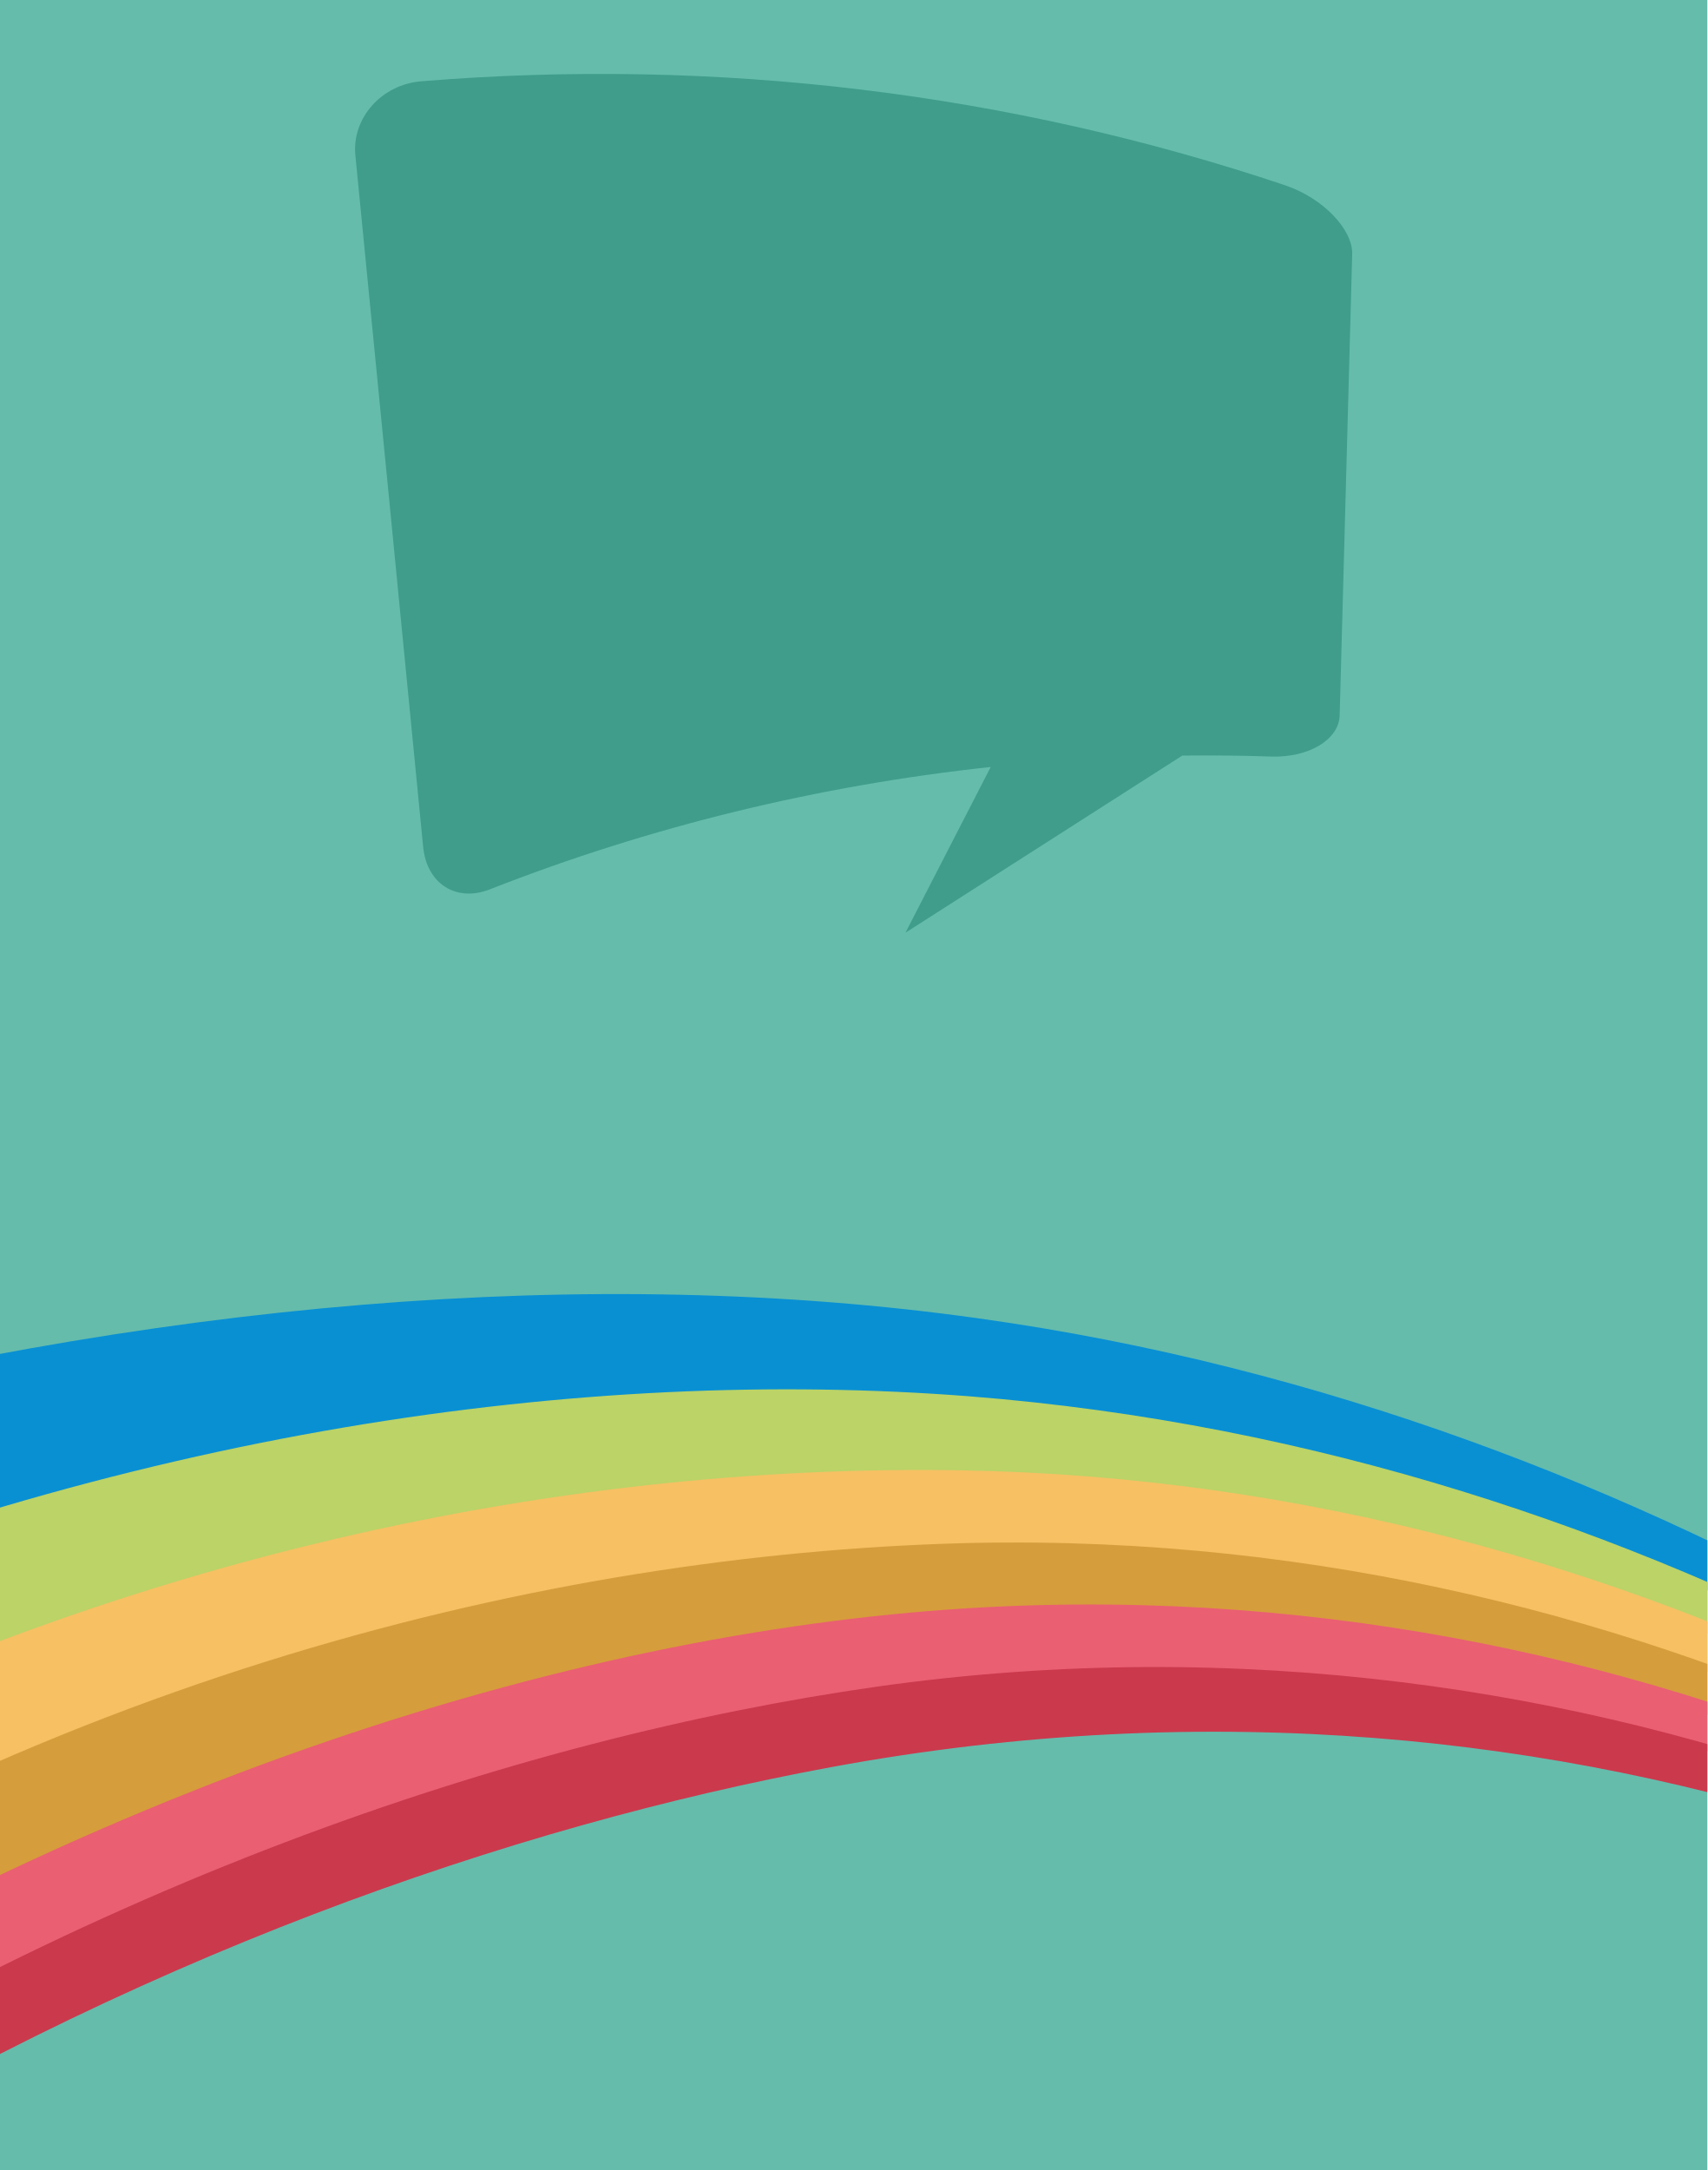
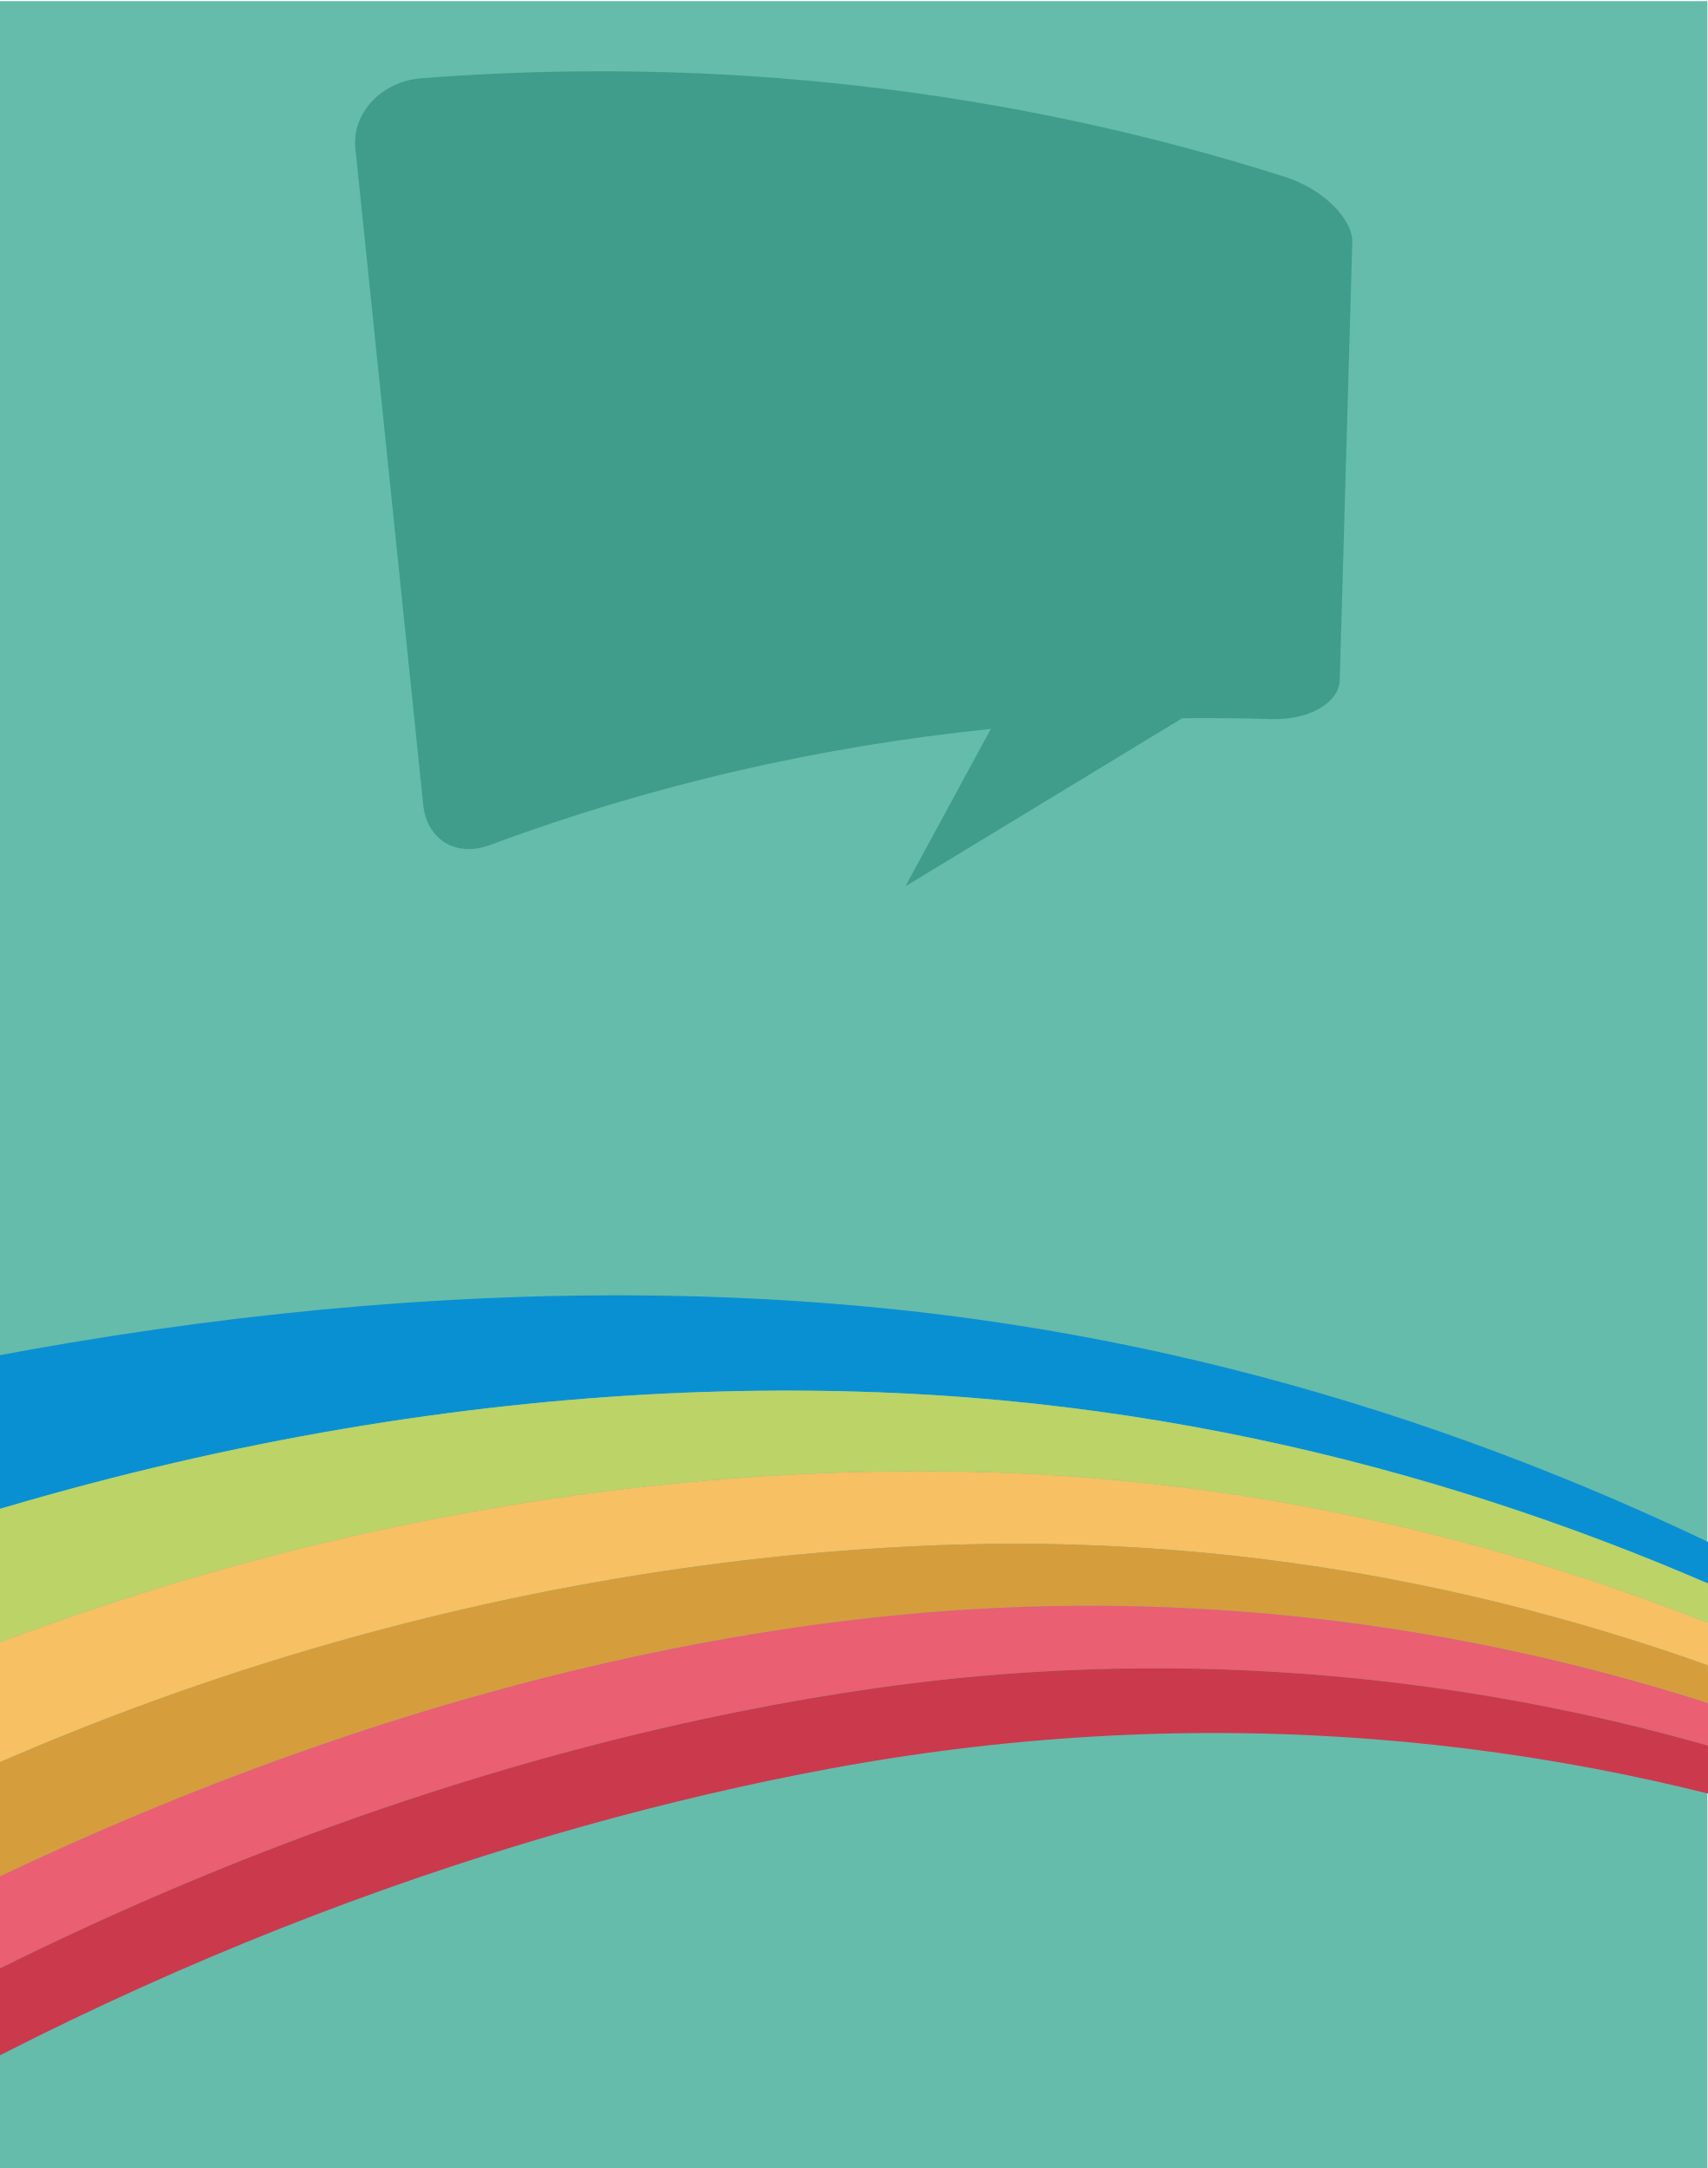
- <svg xmlns="http://www.w3.org/2000/svg" xmlns:xlink="http://www.w3.org/1999/xlink" version="1.1" id="Layer_1" x="0px" y="0px" width="768px" height="976px" viewBox="0 0 768 976" style="enable-background:new 0 0 768 976;" xml:space="preserve">
-   <g id="Layer_1_1_">
-     <g id="background_color">
-       <g>
-         <polyline style="fill:#65BCAB;" points="0,1027 0,0 768,0 768,1027" />
-       </g>
-     </g>
-     <g id="toolbar" style="display:none;">
-       <g style="display:inline;">
-         <polyline style="fill:#409D8B;" points="770,1028 770,953 2,953 2,1028" />
-       </g>
-       <g style="display:inline;">
-         <rect x="39" y="968" style="fill:#DDE5CE;" width="86" height="9" />
-       </g>
-       <g style="display:inline;">
-         <rect x="39" y="985" style="fill:#DDE5CE;" width="86" height="9" />
-       </g>
-       <g style="display:inline;">
-         <rect x="38" y="1001" style="fill:#DDE5CE;" width="86" height="9" />
-       </g>
-     </g>
-     <g id="airplsnr" style="display:none;">
-       <g id="path1962" style="display:inline;">
-         <path style="fill:#DDE5CE;" d="M396 292.607c-0.098-0.375-3.688-21.846-7.98-47.711c-4.292-25.867-7.92-47.27-8.065-47.562 c-0.172-0.342-8.13 3.473-22.24 10.66c-20.614 10.502-22.004 11.283-22.441 12.65c-0.256 0.801-1.528 6.891-2.826 13.5 l-2.36 12.076l-8.917 4.568l-8.918 4.568l-2.977-17.387l-2.977-17.389l-12.193-12.438c-6.706-6.84-12.166-12.533-12.133-12.652 c0.033-0.119 3.993-2.217 8.8-4.66l8.739-4.445l12.434 5.775l12.433 5.777l22.21-11.312c17.321-8.82 22.113-11.443 21.767-11.914 c-0.245-0.332-15.703-16.293-34.351-35.471l-33.906-34.867l11.195-5.704L322.483 93l46.156 29.793l46.156 29.794l30.58-15.545 c21.438-10.895 31.231-15.643 32.755-15.874c1.401-0.213 3.229-0.061 5.2 0.428c3.788 1 6.2 2.9 7.8 6.4 c1.477 3.2 1.6 5.3 0.5 8.583c-1.653 5.031-1.256 4.783-35.645 22.363l-30.992 15.848l-2.57 42.3 c-1.418 23.254-2.891 47.367-3.273 53.584l-0.699 11.301l-11.127 5.664C399.037 291.8 396.1 293.1 396 292.607z" />
-       </g>
-     </g>
-     <g id="word" style="display:none;">
-       <g style="display:inline;">
-         <rect x="333" y="411" style="fill:none;" width="240" height="54" />
-       </g>
-       <g style="display:inline;enable-background:new    ;">
-         <path style="fill:#DDE5CE;" d="M333.756 437.424c0-0.12 0.012-0.204 0.036-0.252l7.525-24.443 c0.167-0.553 0.632-0.829 1.395-0.829s1.239 0.3 1.4 0.833l7.506 24.5c0 0 0 0.1 0 0.1 c0.012 0 0 0.1 0 0.103c0 0.274-0.156 0.509-0.468 0.703s-0.636 0.291-0.972 0.291c-0.457 0-0.756-0.204-0.9-0.612 l-1.656-5.544h-9.943l-1.668 5.549c-0.097 0.405-0.411 0.607-0.942 0.607c-0.339 0-0.653-0.096-0.943-0.288 C333.9 438 333.8 437.7 333.8 437.424z M338.362 430.224h8.713l-4.342-14.538L338.362 430.224z" />
-         <path style="fill:#DDE5CE;" d="M355.176 437.496v-24.517c0-0.576 0.396-0.864 1.188-0.864s1.188 0.3 1.2 0.864v24.517 c0 0.287-0.12 0.516-0.36 0.684c-0.24 0.168-0.516 0.252-0.828 0.252c-0.336 0-0.618-0.084-0.846-0.252 C355.29 438 355.2 437.8 355.2 437.496z" />
-         <path style="fill:#DDE5CE;" d="M363.023 437.496v-24.517c0-0.527 0.3-0.815 0.9-0.864h6.372c2.328 0 4.2 0.6 5.6 1.7 c1.428 1.1 2.1 2.9 2.1 5.437c0 3.983-1.872 6.3-5.616 6.947l5.544 10.656c0.096 0.1 0.1 0.3 0.1 0.5 c0 0.312-0.144 0.595-0.432 0.847c-0.288 0.252-0.6 0.378-0.936 0.378c-0.432 0-0.852-0.42-1.26-1.261l-5.544-10.8h-4.572v11.053 c0 0.287-0.12 0.516-0.36 0.684c-0.24 0.168-0.516 0.252-0.828 0.252c-0.336 0-0.618-0.084-0.846-0.252 C363.137 438 363 437.8 363 437.496z M365.399 424.392h4.896c3.6 0 5.4-1.692 5.4-5.076 c0-3.335-1.8-5.004-5.4-5.004h-4.896V424.392z" />
-         <path style="fill:#DDE5CE;" d="M382.067 437.496v-24.517c0-0.527 0.336-0.815 1.008-0.864h6.624c2.256 0 4.1 0.6 5.4 1.8 c1.344 1.2 2 3.2 2 5.797v0.359c0 2.641-0.679 4.578-2.034 5.814c-1.356 1.236-3.175 1.854-5.454 1.854h-5.184v9.721 c0 0.287-0.12 0.516-0.36 0.684c-0.24 0.168-0.516 0.252-0.828 0.252c-0.336 0-0.618-0.084-0.846-0.252 C382.181 438 382.1 437.8 382.1 437.496z M384.443 425.724h5.184c1.632 0 2.893-0.456 3.78-1.368 s1.332-2.291 1.332-4.14v-0.433c0-3.647-1.704-5.472-5.112-5.472h-5.184V425.724z" />
-         <path style="fill:#DDE5CE;" d="M401.039 437.496v-24.517c0-0.576 0.396-0.864 1.188-0.864s1.188 0.3 1.2 0.864v23.256h10.261 c0.527 0 0.8 0.4 0.8 1.08c0 0.744-0.265 1.116-0.792 1.116h-11.556c-0.289 0-0.541-0.084-0.756-0.252 C401.146 438 401 437.8 401 437.496z" />
-         <path style="fill:#DDE5CE;" d="M415.727 437.424c0-0.12 0.012-0.204 0.036-0.252l7.525-24.443 c0.166-0.553 0.632-0.829 1.395-0.829s1.239 0.3 1.4 0.833l7.507 24.5c0 0 0 0.1 0 0.1 c0.012 0 0 0.1 0 0.103c0 0.274-0.156 0.509-0.468 0.703s-0.636 0.291-0.972 0.291c-0.456 0-0.756-0.204-0.9-0.612 l-1.655-5.544h-9.943l-1.669 5.549c-0.097 0.405-0.411 0.607-0.942 0.607c-0.339 0-0.652-0.096-0.943-0.288 C415.871 438 415.7 437.7 415.7 437.424z M420.333 430.224h8.713l-4.342-14.538L420.333 430.224z" />
-         <path style="fill:#DDE5CE;" d="M437.146 437.496v-24.48c0-0.6 0.396-0.9 1.188-0.9c0.672 0 1.3 0.6 1.9 1.656l9.72 19.2 v-19.944c0-0.576 0.396-0.864 1.188-0.864s1.188 0.3 1.2 0.864v24.517c0 0.287-0.12 0.516-0.359 0.7 c-0.24 0.168-0.517 0.252-0.828 0.252c-0.601 0-1.129-0.456-1.584-1.368l-10.008-19.476v19.908c0 0.287-0.121 0.516-0.36 0.7 c-0.24 0.168-0.517 0.252-0.828 0.252c-0.336 0-0.618-0.084-0.846-0.252C437.26 438 437.1 437.8 437.1 437.496z" />
-         <path style="fill:#DDE5CE;" d="M457.774 437.496v-24.48c0-0.288 0.107-0.51 0.323-0.666c0.217-0.156 0.469-0.234 0.757-0.234 h12.815c0.6 0 0.9 0.3 0.9 1.044c0 0.312-0.078 0.583-0.234 0.811c-0.156 0.229-0.378 0.342-0.666 0.342h-11.52v9.9h5.651 c0.288 0 0.5 0.1 0.7 0.306c0.156 0.2 0.2 0.5 0.2 0.774c0 0.647-0.301 0.972-0.9 0.972h-5.651v9.972h11.52 c0.264 0 0.5 0.1 0.6 0.324c0.167 0.2 0.3 0.5 0.3 0.792c0 0.72-0.301 1.08-0.9 1.08h-12.815 c-0.288 0-0.54-0.084-0.757-0.252C457.882 438 457.8 437.8 457.8 437.496z" />
-       </g>
-     </g>
-     <g id="Layer_8">
- 	</g>
-     <g id="video" style="display:none;">
- 	</g>
-     <path style="fill:#409D8B;" d="M578.345 83.422c-123.957-41.688-256.188-57.738-388.68-46.871 c-18.146 1.414-31.487 16.676-29.805 33.371c10.176 103.7 20.4 207.4 30.5 311.1 c1.69 16.7 15.1 24.9 30.1 18.938c71.891-28.215 147.625-46.651 225.187-54.996L407.3 419.5l124.521-79.66 c13.383-0.141 26.789-0.03 40.2 0.434c16.578 0.5 30.306-7.535 30.595-18.562c1.875-69.125 3.765-138.246 5.64-207.367 C608.574 103.3 595.3 89.2 578.3 83.422z" />
+ <svg xmlns="http://www.w3.org/2000/svg" version="1.1" x="0" y="0" width="768" height="975" viewBox="0 24.5 768 975" enable-background="new 0 24.5 768 975" xml:space="preserve">
+   <polyline fill="#65BCAB" points="0 999.55 0 25 768 25 768 999.55 " />
+   <g display="none">
+     <polyline display="inline" fill="#409D8B" points="770 1000.5 770 929.33 2 929.33 2 1000.5 " />
+     <rect x="39" y="943.56" display="inline" fill="#DDE5CE" width="86" height="8.54" />
+     <rect x="39" y="959.7" display="inline" fill="#DDE5CE" width="86" height="8.54" />
+     <rect x="38" y="974.88" display="inline" fill="#DDE5CE" width="86" height="8.54" />
  </g>
-   <g id="Layer_2">
-     <g>
-       <g>
-         <defs>
-           <rect id="SVGID_1_" width="768" height="1027" />
-         </defs>
-         <clipPath id="SVGID_2_">
-           <use xlink:href="#SVGID_1_" style="overflow:visible;" />
-         </clipPath>
-         <g id="Layer_4" style="clip-path:url(#SVGID_2_);">
-           <g>
-             <g>
-               <path style="fill:#0990D3;" d="M1138.851 956.7c-83.5-78.5-176.197-156.8-286.301-219.7 c-117.896-67.3-256.199-122.3-412.8-144.1c-172.3-24.104-372-8.2-582 48.6c-165.1 44.6-335.7 93.5-514.2 137.1l-20 163.3 l73.5 9c152.3-78.4 300.7-151.5 445.8-213.604c213.6-91.3 419.5-119.5 593.5-105.6c156.399 12.5 296.4 60.8 414.3 123.5 c111.102 59.1 203.6 134.9 285.9 210.5c77.4 71.1 147.7 143.9 201.5 221.7c0.101 0.2 0.3 0.4 0.4 0.6l6.8 0.8 c-1.7-2.5-3.399-5-5.2-7.5C1285.95 1103.7 1216.5 1029.7 1138.9 956.7z" />
-             </g>
-             <g>
-               <path style="fill:#0066B2;" d="M874.75 735.9c105.601 60.3 194.6 135.5 274.8 210.8 C1069.65 871.5 980.5 796.2 874.8 735.9z" />
-             </g>
-             <g>
-               <path style="fill:#BBD367;" d="M430.95 665.6c156.2 3.2 296.6 45.4 415.5 104c111.397 54.9 205 127.9 287.9 201.4 c75.199 66.7 143.9 136.5 197 211.7l7.103 0.896c-0.103-0.1-0.103-0.196-0.2-0.3c-53.898-77.5-123.8-150.7-201.2-221.7 c-82.5-75.5-175.3-151.5-286.197-210.3c-118.5-62.8-258.303-111-415-123.3c-173.201-13.4-379.399 15.3-592.802 106.9 c-142.3 61.102-287.8 133.898-437.1 212.602l184.4 22.5c77.3-52.4 154.1-100.601 230.6-144.101" />
-             </g>
-             <g>
-               <path style="fill:#F6C063;" d="M-405.05 964.5l103.2 12.6c30.2-22.896 60.5-44.896 90.899-65.896 C9.25 758.8 238.8 704 421.9 697.5c159-5.6 301.6 30.7 420.9 84.7c111.8 50.5 205.8 120.6 288.8 191.9 c74.2 63.7 140.9 129.6 193.3 201.9l6.698 0.8c-52.896-75-121.3-144.197-196.5-211.1 c-82.8-73.604-176.5-146.5-287.896-201.4c-118.7-58.5-259.104-100.396-415.301-103c-178.202-3-396.103 38.3-611.399 161.4" />
-             </g>
-             <g>
-               <path style="fill:#D69D3C;" d="M1132.55 970.9c-83.198-71.604-177.6-141.804-289.3-192.2 c-119.1-53.7-261.398-90.2-420.398-84.3C239.25 701.2 8.9 757-212.05 910.3c-29.1 20.2-58 41.2-86.9 63.104l70.7 8.6 c226.8-158.5 453.7-234.399 637.102-251c162.102-14.6 309.1 16.5 429.9 66.1c112 46 206.8 113 290.8 182.7 c70.9 58.8 136.5 121.7 187.6 190.9l7.198 0.896C1272.15 1099.8 1205.7 1033.8 1132.5 970.9z" />
-             </g>
-             <g>
-               <path style="fill:#EA5F72;" d="M1130.351 974.1C1046.351 904.4 951.5 837.4 839.5 791.4 C718.75 741.8 571.8 710.6 409.6 725.3c-183.4 16.604-410.3 92.4-637.104 251l61.601 7.5 C32.251 851.9 231.7 784.9 394.2 761.8c164.7-23.396 317.2 1.9 441 47.9c111.8 41.5 207.7 106.7 291.9 174.1 c69.3 55.5 133.6 114.2 183.8 180.5l7.2 0.9C1266.851 1095.8 1201.2 1032.9 1130.4 974.1z" />
-             </g>
-             <g>
-               <path style="fill:#CB394D;" d="M1127.351 980.6c-84.101-67.396-180-132.6-291.897-174.1c-123.8-46-276.3-71.2-441-47.9 c-162.6 23.104-362 90.104-560.1 222l53.899 6.604c170.3-106.7 342.3-165.9 485.601-192.4c171.6-31.7 328-13.1 457.7 29.6 c111.302 36.7 207.7 99 292.7 164.8c66.7 51.7 128.2 108 177.9 170.7l9.1 1.1C1260.95 1094.8 1196.7 1036.1 1127.4 980.6 z" />
-             </g>
-           </g>
-         </g>
-       </g>
-     </g>
+   <g display="none">
+     <path display="inline" fill="#DDE5CE" d="M396 302.66c-0.1-0.36-3.69-20.73-7.98-45.27 -4.29-24.55-7.92-44.86-8.06-45.13 -0.17-0.32-8.13 3.3-22.24 10.12 -20.61 9.97-22 10.71-22.44 12 -0.26 0.76-1.53 6.54-2.83 12.84l-2.36 11.46 -8.92 4.33 -8.92 4.34 -2.98-16.5 -2.98-16.5 -12.19-11.8c-6.71-6.49-12.17-11.89-12.13-12.01 0.03-0.11 3.99-2.1 8.8-4.42l8.74-4.22 12.43 5.48 12.43 5.48 22.21-10.73c17.32-8.37 22.11-10.86 21.77-11.31 -0.24-0.31-15.7-15.46-34.35-33.66l-33.91-33.09 11.2-5.41 11.19-5.41 46.16 28.27 46.16 28.27 30.58-14.75c21.44-10.34 31.23-14.84 32.76-15.06 1.4-0.2 3.23-0.06 5.15 0.41 3.79 0.91 6.2 2.79 7.79 6.08 1.48 3.05 1.61 5.05 0.54 8.15 -1.65 4.77-1.26 4.54-35.65 21.22l-30.99 15.04 -2.57 40.12c-1.42 22.07-2.89 44.95-3.27 50.85l-0.7 10.72 -11.13 5.38C399.04 301.93 396.13 303.15 396 302.66z" />
+   </g>
+   <path fill="#409D8B" d="M578.35 104.16c-123.96-39.56-256.19-54.79-388.68-44.48 -18.15 1.34-31.49 15.83-29.8 31.67 10.18 98.4 20.35 196.78 30.52 295.18 1.69 15.86 15.05 23.65 30.11 17.97 71.89-26.77 147.63-44.27 225.19-52.19L407.3 423.08l124.52-75.59c13.38-0.13 26.79-0.03 40.23 0.41 16.58 0.45 30.31-7.15 30.6-17.61 1.88-65.59 3.77-131.19 5.64-196.78C608.57 123.06 595.28 109.63 578.35 104.16z" />
+   <defs>
+     <rect y="25" width="768" height="1027" />
+   </defs>
+   <clipPath>
+     <use overflow="visible" />
+   </clipPath>
+   <g clip-path="url(#SVGID_2_)">
+     <path fill="#0066B2" d="M874.75 760.9c105.6 60.3 194.6 135.5 274.8 210.8C1069.65 896.5 980.45 821.2 874.75 760.9z" />
+     <path fill="none" d="M-321.31 936.84l40.85-25.69C-294.06 919.57-307.68 928.14-321.31 936.84z" />
+     <path fill="#0990D3" d="M1340.05 1206.3c-54.1-77.6-123.6-151.6-201.2-224.6 -83.5-78.5-176.2-156.8-286.3-219.7 -117.9-67.3-256.2-122.3-412.8-144.1 -172.3-24.1-372-8.2-582 48.6 -165.1 44.6-335.7 93.5-514.2 137.1l-20 163.3 73.5 9c34.9-17.96 69.58-35.65 104.08-52.98 116.15-59.7 230.03-114.98 341.92-163.02 213.4-91.6 419.6-120.3 592.8-106.9 156.7 12.3 296.5 60.5 415 123.3 110.9 58.8 203.7 134.8 286.2 210.3 77.4 71 147.3 144.2 201.2 221.7 0.1 0.1 0.1 0.2 0.2 0.3l-3.36-0.42c0.99 1.41 1.98 2.82 2.96 4.23 0.1 0.2 0.3 0.4 0.4 0.6l6.8 0.8C1343.55 1211.3 1341.85 1208.8 1340.05 1206.3z" />
+     <path fill="#BBD367" d="M1338.25 1208.3c-53.9-77.5-123.8-150.7-201.2-221.7 -82.5-75.5-175.3-151.5-286.2-210.3 -118.5-62.8-258.3-111-415-123.3 -173.2-13.4-379.4 15.3-592.8 106.9 -111.9 48.05-225.78 103.33-341.92 163.03 -31.56 16.22-63.28 32.76-95.18 49.58l184.4 22.5c2.54-1.72 5.07-3.42 7.6-5.13l-3-0.37 83.74-52.66c13.63-8.7 27.25-17.27 40.85-25.69l100.91-63.45c215.3-123.1 433.2-164.4 611.4-161.4 156.2 2.6 296.6 44.5 415.3 103 111.4 54.9 205.1 127.8 287.9 201.4 75.2 66.9 143.6 136.1 196.5 211.1l-4.83-0.58c1.56 2.16 3.1 4.32 4.63 6.48l3.74 0.47 3.36 0.42C1338.35 1208.5 1338.35 1208.4 1338.25 1208.3z" />
+     <path fill="#F6C063" d="M1135.05 990.7c-82.8-73.6-176.5-146.5-287.9-201.4 -118.7-58.5-259.1-100.4-415.3-103 -178.2-3-396.1 38.3-611.4 161.4l-100.91 63.45 -40.85 25.69L-405.05 989.5l3 0.37 100.2 12.23c1.54-1.17 3.08-2.32 4.62-3.49l-1.72-0.21c28.9-21.9 57.8-42.9 86.9-63.1C8.95 782 239.25 726.2 422.85 719.4c159-5.9 301.3 30.6 420.4 84.3 111.7 50.4 206.1 120.6 289.3 192.2 73.1 62.9 139.6 128.9 191.8 200.7l-3-0.37c1.17 1.59 2.34 3.18 3.5 4.77l1.87 0.22 4.83 0.58C1278.65 1126.8 1210.25 1057.6 1135.05 990.7z" />
+     <path fill="#D69D3C" d="M1132.55 995.9c-83.2-71.6-177.6-141.8-289.3-192.2 -119.1-53.7-261.4-90.2-420.4-84.3C239.25 726.2 8.95 782-212.05 935.3c-29.1 20.2-58 41.2-86.9 63.1l1.72 0.21 68.98 8.39c2.37-1.66 4.75-3.29 7.12-4.93l-6.32-0.77C-0.65 842.7 226.25 766.9 409.65 750.3c162.1-14.7 309.1 16.5 429.9 66.1 112 46 206.8 113 290.8 182.7 70.9 58.8 136.5 121.7 187.8 191.1l-5.63-0.7c1.56 2.06 3.11 4.13 4.64 6.21l4.2 0.52 3 0.37C1272.15 1124.8 1205.65 1058.8 1132.55 995.9z" />
+     <path fill="#EA5F72" d="M1130.35 999.1C1046.35 929.4 951.55 862.4 839.55 816.4 718.75 766.8 571.75 735.6 409.65 750.3c-183.4 16.6-410.3 92.4-637.1 251l6.32 0.77 55.28 6.73c1.37-0.91 2.75-1.81 4.12-2.72l-3.91-0.48c198.1-131.9 397.5-198.9 560.1-222 164.7-23.3 317.2 1.9 441 47.9 111.9 41.5 207.8 106.7 291.9 174.1 69.3 55.5 133.6 114.2 183.9 180.41l-3.11-0.38c0.94 1.22 1.88 2.44 2.81 3.67l1.57 0.2 5.64 0.71C1266.85 1120.8 1201.25 1057.9 1130.35 999.1z" />
+     <path fill="#CB394D" d="M1127.35 1005.6c-84.1-67.4-180-132.6-291.9-174.1 -123.8-46-276.3-71.2-441-47.9 -162.6 23.1-362 90.1-560.1 222l3.91 0.48 49.99 6.12c170.3-106.7 342.3-165.9 485.6-192.4 171.6-31.7 328-13.1 457.7 29.6 111.3 36.7 207.7 99 292.7 164.8 66.7 51.7 128.2 108 177.9 170.7l5.98 0.72 3.12 0.38C1260.95 1119.8 1196.65 1061.1 1127.35 1005.6z" />
  </g>
</svg>
